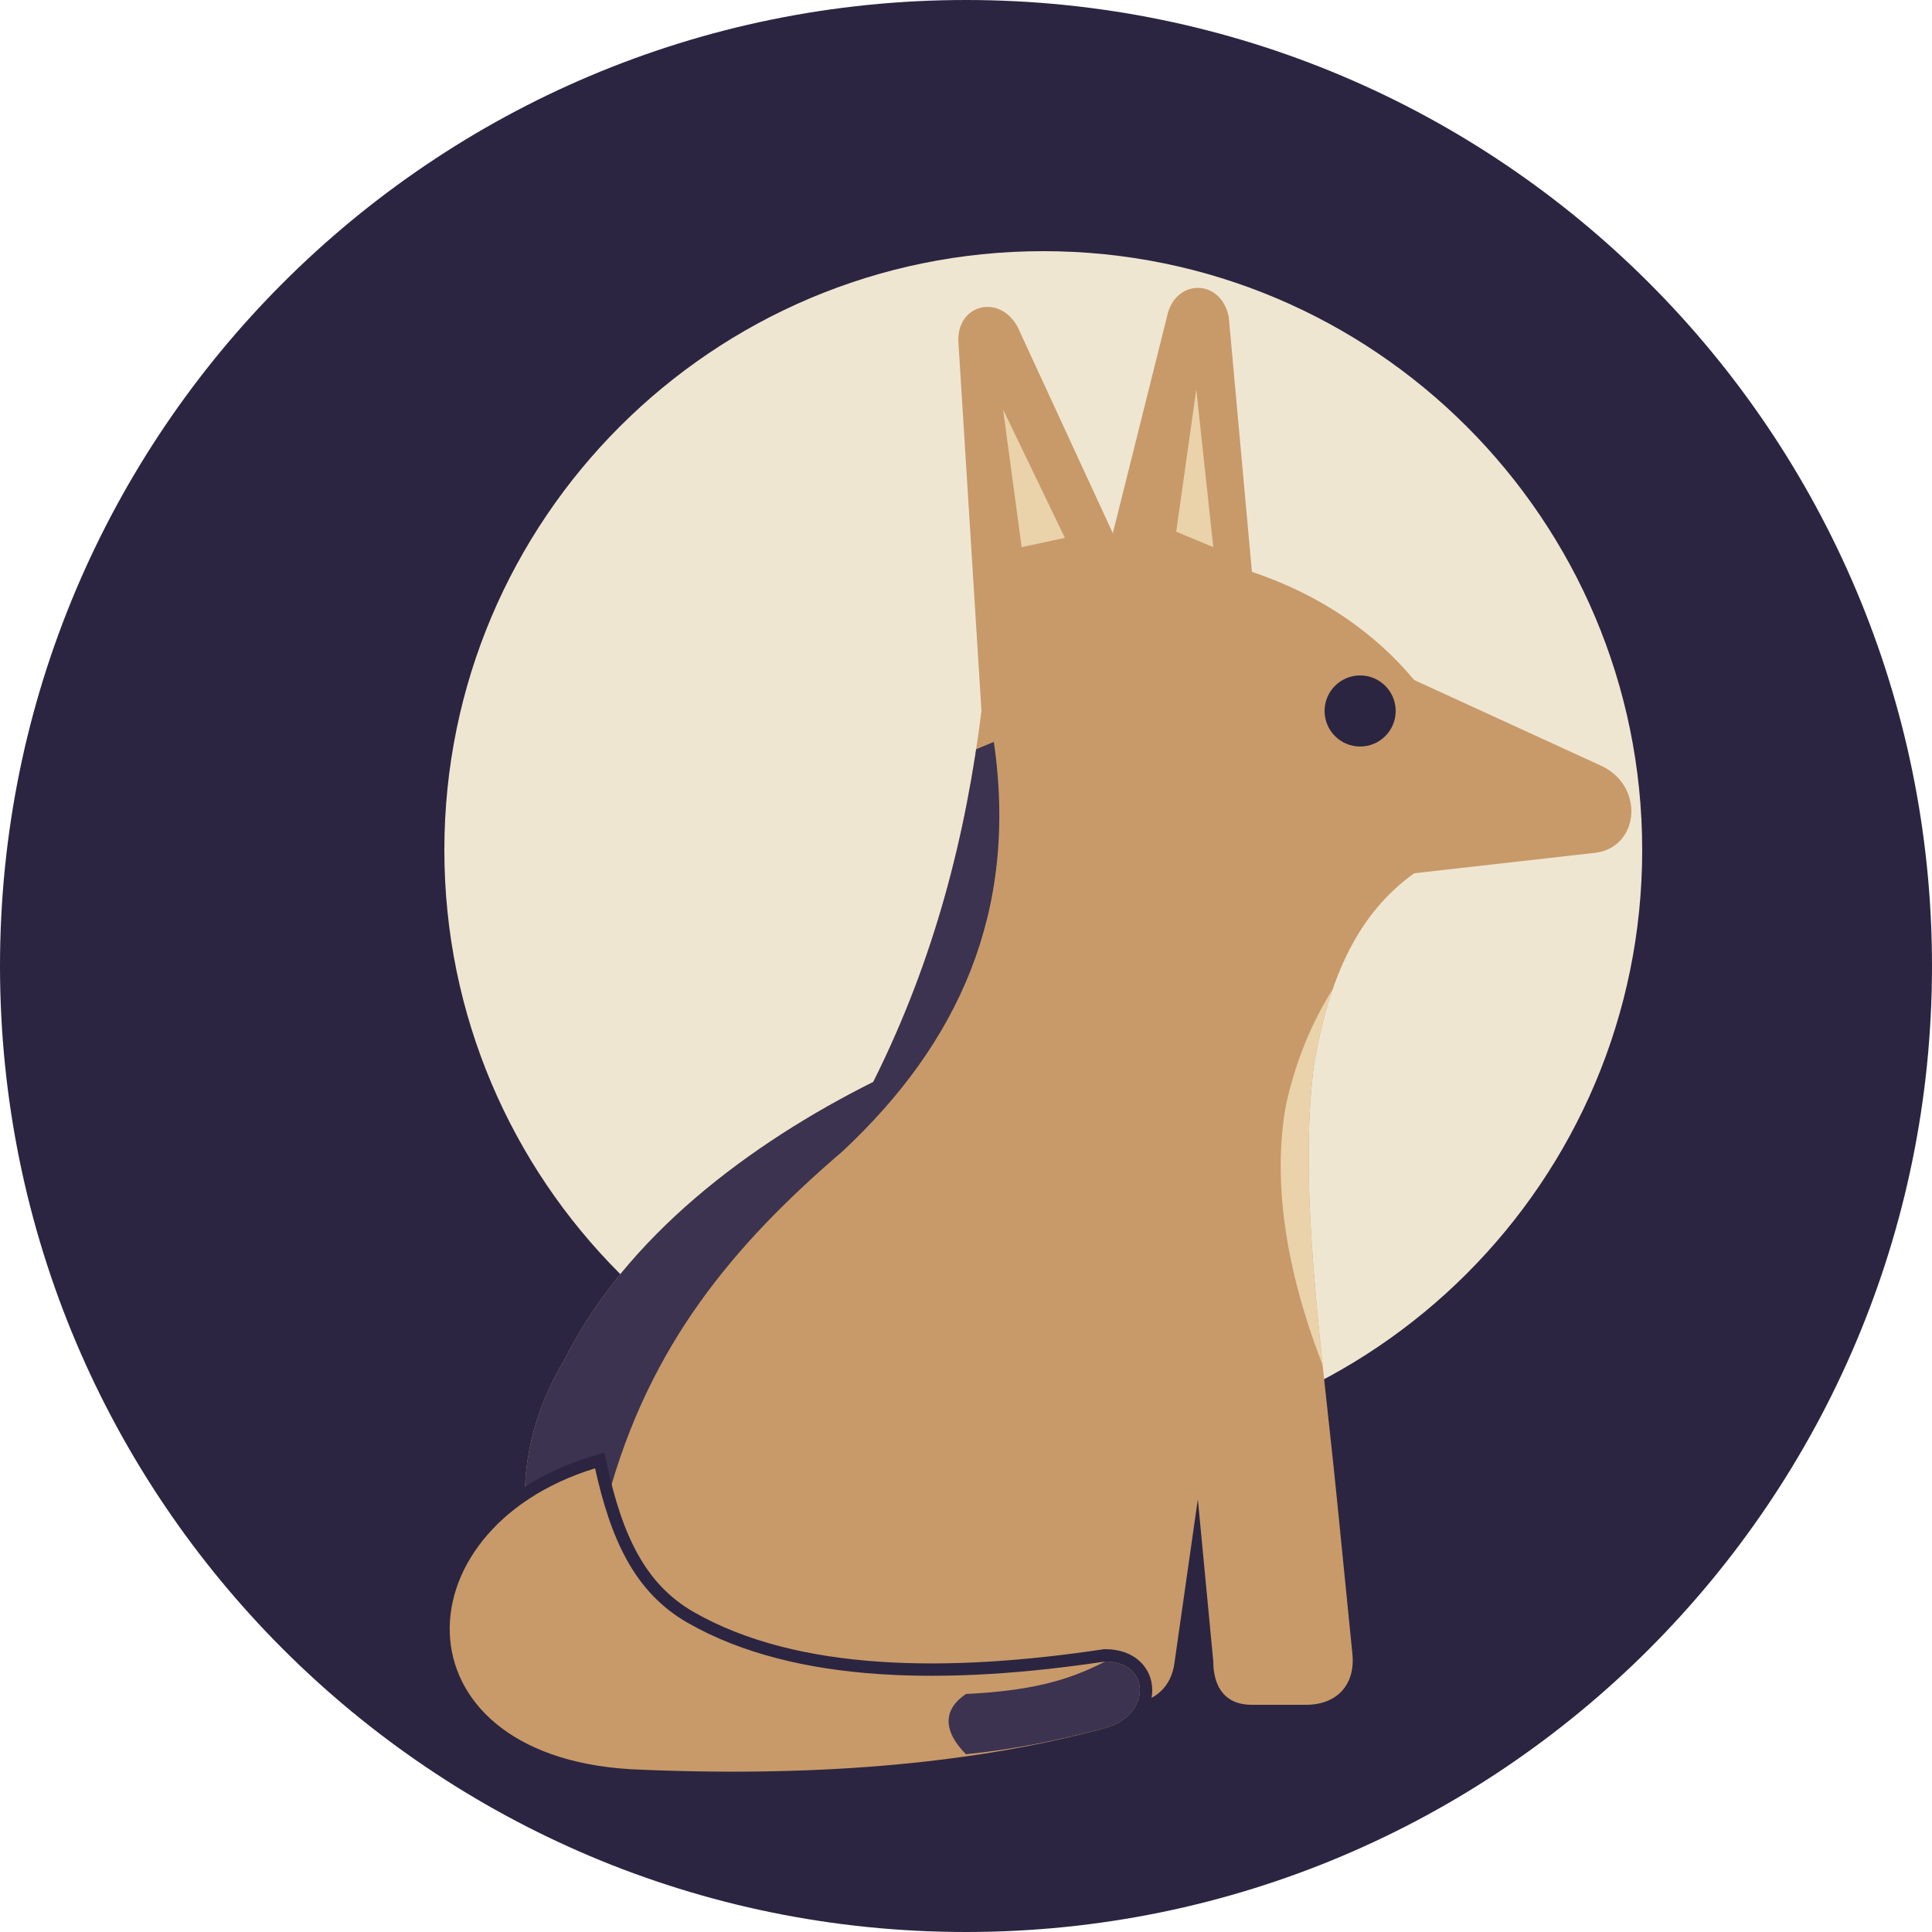
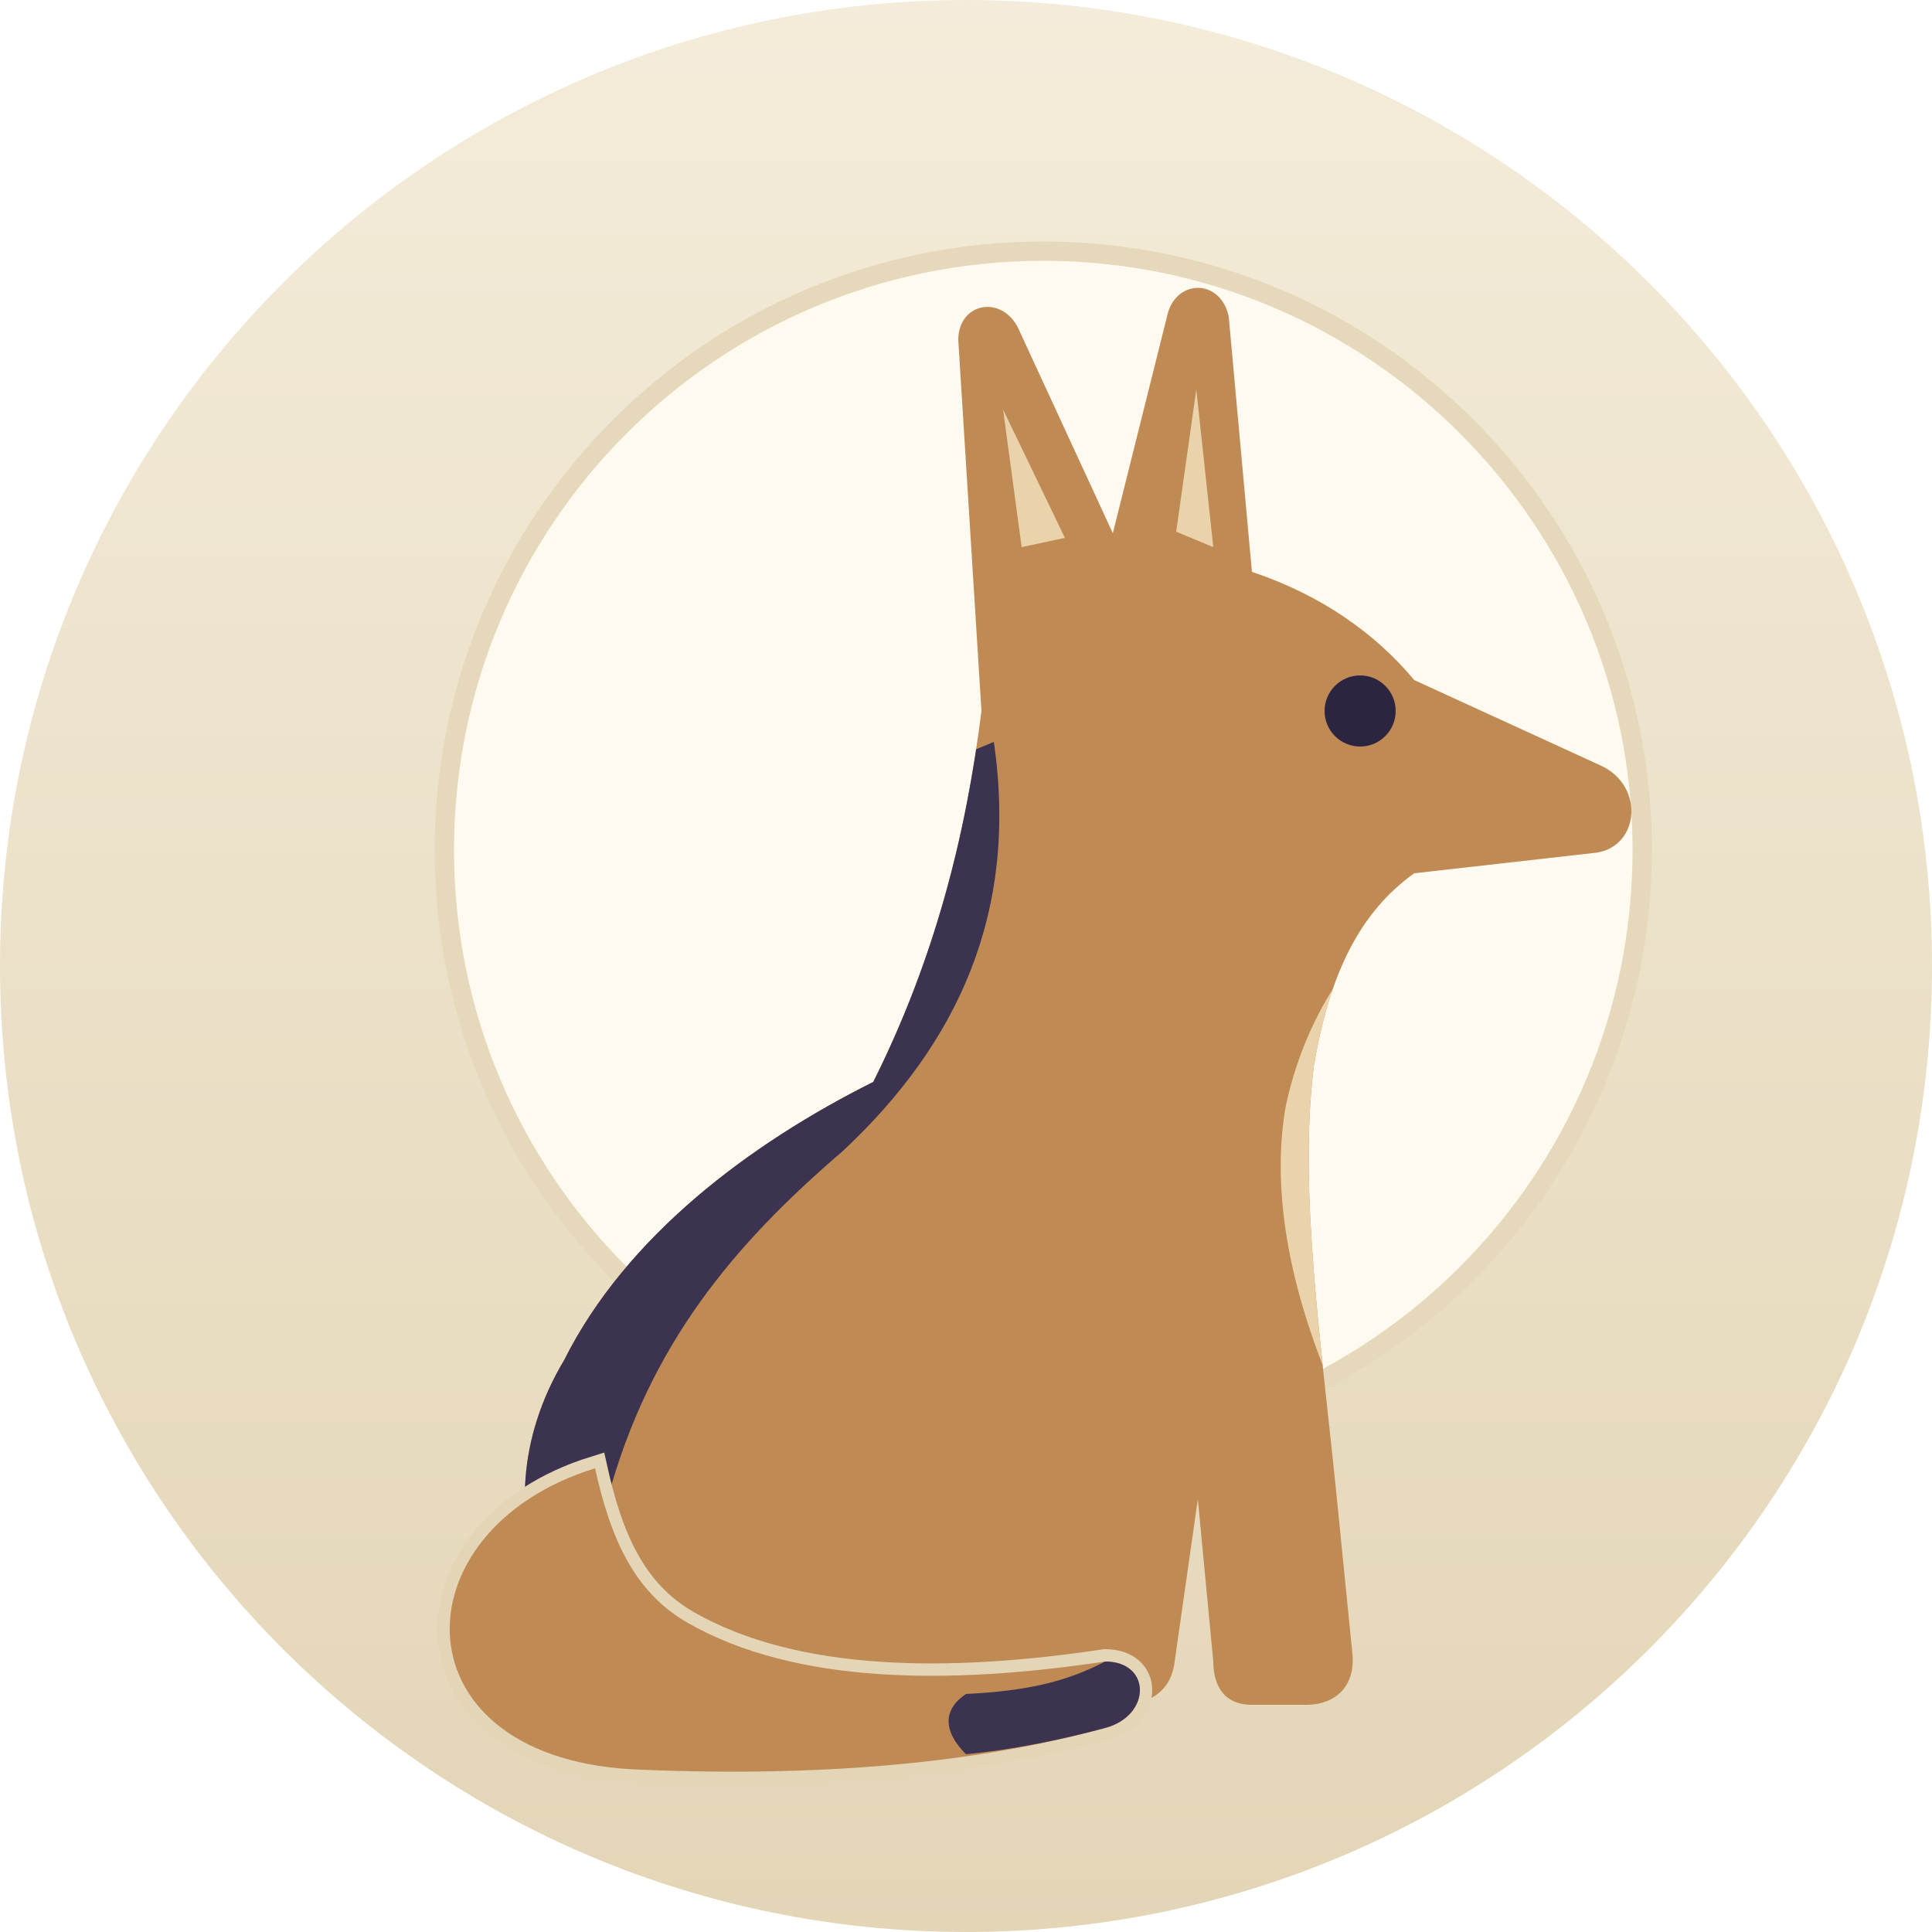
<svg xmlns="http://www.w3.org/2000/svg" viewBox="0 0 100 100" width="32" height="32">
-   <circle cx="50" cy="50" r="50" fill="#2b2541" />
-   <circle cx="54" cy="44" r="31" fill="#efe6d2" />
+   <defs>
+     <linearGradient id="ollupi-ground" x1="0" y1="0" x2="0" y2="1">
+       <stop offset="0" stop-color="#f4ecda" />
+       <stop offset="1" stop-color="#e3d5b6" />
+     </linearGradient>
+   </defs>
+   <circle cx="50" cy="50" r="50" fill="url(#ollupi-ground)" />
+   <circle cx="54" cy="44" r="31" fill="#fffaf0" stroke="#e6d8bb" stroke-width="1" />
  <g transform="translate(14 12) scale(.8)">
    <clipPath id="ollupi-body">
      <path d="M30 95 C18 95 13 83 19 73 C23 65 31 59 39 55 C43 47 45 39 46 31 L44.5 7 C44.5 4.5 47.5 4 48.5 6.5 L54.5 19.5 L58 5.5 C58.5 3 61.5 3 62 5.5 L63.5 22 C68 23.5 71.5 26 74 29 L86 34.5 C89 35.8 88.6 40 85.5 40.2 L74 41.5 C70.5 44 68.5 48 67.5 54 C66.5 62 68 72 69 82 L70 92 C70.2 94 69 95.3 67 95.3 L63.5 95.3 C61.5 95.3 61 93.8 61 92.5 L60 82 L58.5 92.5 C58.3 94.3 57 95.3 55 95.3 L50 95.3 Z" />
    </clipPath>
-     <path d="M30 95 C18 95 13 83 19 73 C23 65 31 59 39 55 C43 47 45 39 46 31 L44.5 7 C44.5 4.5 47.5 4 48.5 6.5 L54.5 19.5 L58 5.5 C58.5 3 61.5 3 62 5.5 L63.5 22 C68 23.5 71.5 26 74 29 L86 34.5 C89 35.8 88.6 40 85.5 40.2 L74 41.5 C70.5 44 68.5 48 67.5 54 C66.5 62 68 72 69 82 L70 92 C70.2 94 69 95.3 67 95.3 L63.5 95.3 C61.5 95.3 61 93.8 61 92.5 L60 82 L58.5 92.5 C58.3 94.3 57 95.3 55 95.3 L50 95.3 Z" fill="#c89a69" />
+     <path d="M30 95 C18 95 13 83 19 73 C23 65 31 59 39 55 C43 47 45 39 46 31 L44.5 7 C44.5 4.5 47.5 4 48.5 6.5 L54.5 19.5 L58 5.5 C58.5 3 61.5 3 62 5.5 L63.5 22 C68 23.5 71.5 26 74 29 L86 34.5 C89 35.8 88.6 40 85.5 40.2 L74 41.5 C70.5 44 68.5 48 67.5 54 C66.5 62 68 72 69 82 L70 92 C70.2 94 69 95.3 67 95.3 L63.5 95.3 C61.5 95.3 61 93.8 61 92.5 L60 82 L58.5 92.5 C58.3 94.3 57 95.3 55 95.3 L50 95.3 Z" fill="#c08a55" />
    <g clip-path="url(#ollupi-body)">
      <path d="M92 44 L72.5 44.5 C69.2 47.5 66.8 51.5 65.7 56.5 C64.8 61.5 65.6 68 69.2 76 L92 76 Z" fill="#ead2ab" />
      <path d="M8 92 L8 40 L30 40 L46.8 33 C48.4 44 44.5 52.5 37 59.5 C30 65.5 24.5 72 21.8 82 Z" fill="#3b3350" />
    </g>
    <path d="M47.4 11.5 L51.4 19.8 L48.6 20.4 Z M59.9 10.2 L61 20.4 L58.6 19.4 Z" fill="#ead2ab" />
-     <path d="M21 80 C8 84 8 99 24 99.5 C36 100 46 99 54 96.8 C57 96 57 92.5 54 92.5 C44 94 34 94 27 90 C23.5 88 22 84.5 21 80 Z" fill="#c89a69" stroke="#2b2541" stroke-width="1.6" paint-order="stroke" />
+     <path d="M21 80 C8 84 8 99 24 99.5 C36 100 46 99 54 96.8 C57 96 57 92.5 54 92.5 C44 94 34 94 27 90 C23.5 88 22 84.5 21 80 Z" fill="#c08a55" stroke="#e3d5b6" stroke-width="1.6" paint-order="stroke" />
    <path d="M45 94.6 C49 94.4 51.5 93.8 54 92.5 C57 92.5 57 96 54 96.8 C51 97.6 48 98.2 45 98.5 C43.5 97 43.5 95.6 45 94.6 Z" fill="#3b3350" />
    <circle cx="70.5" cy="31" r="2.3" fill="#2b2541" />
  </g>
</svg>
